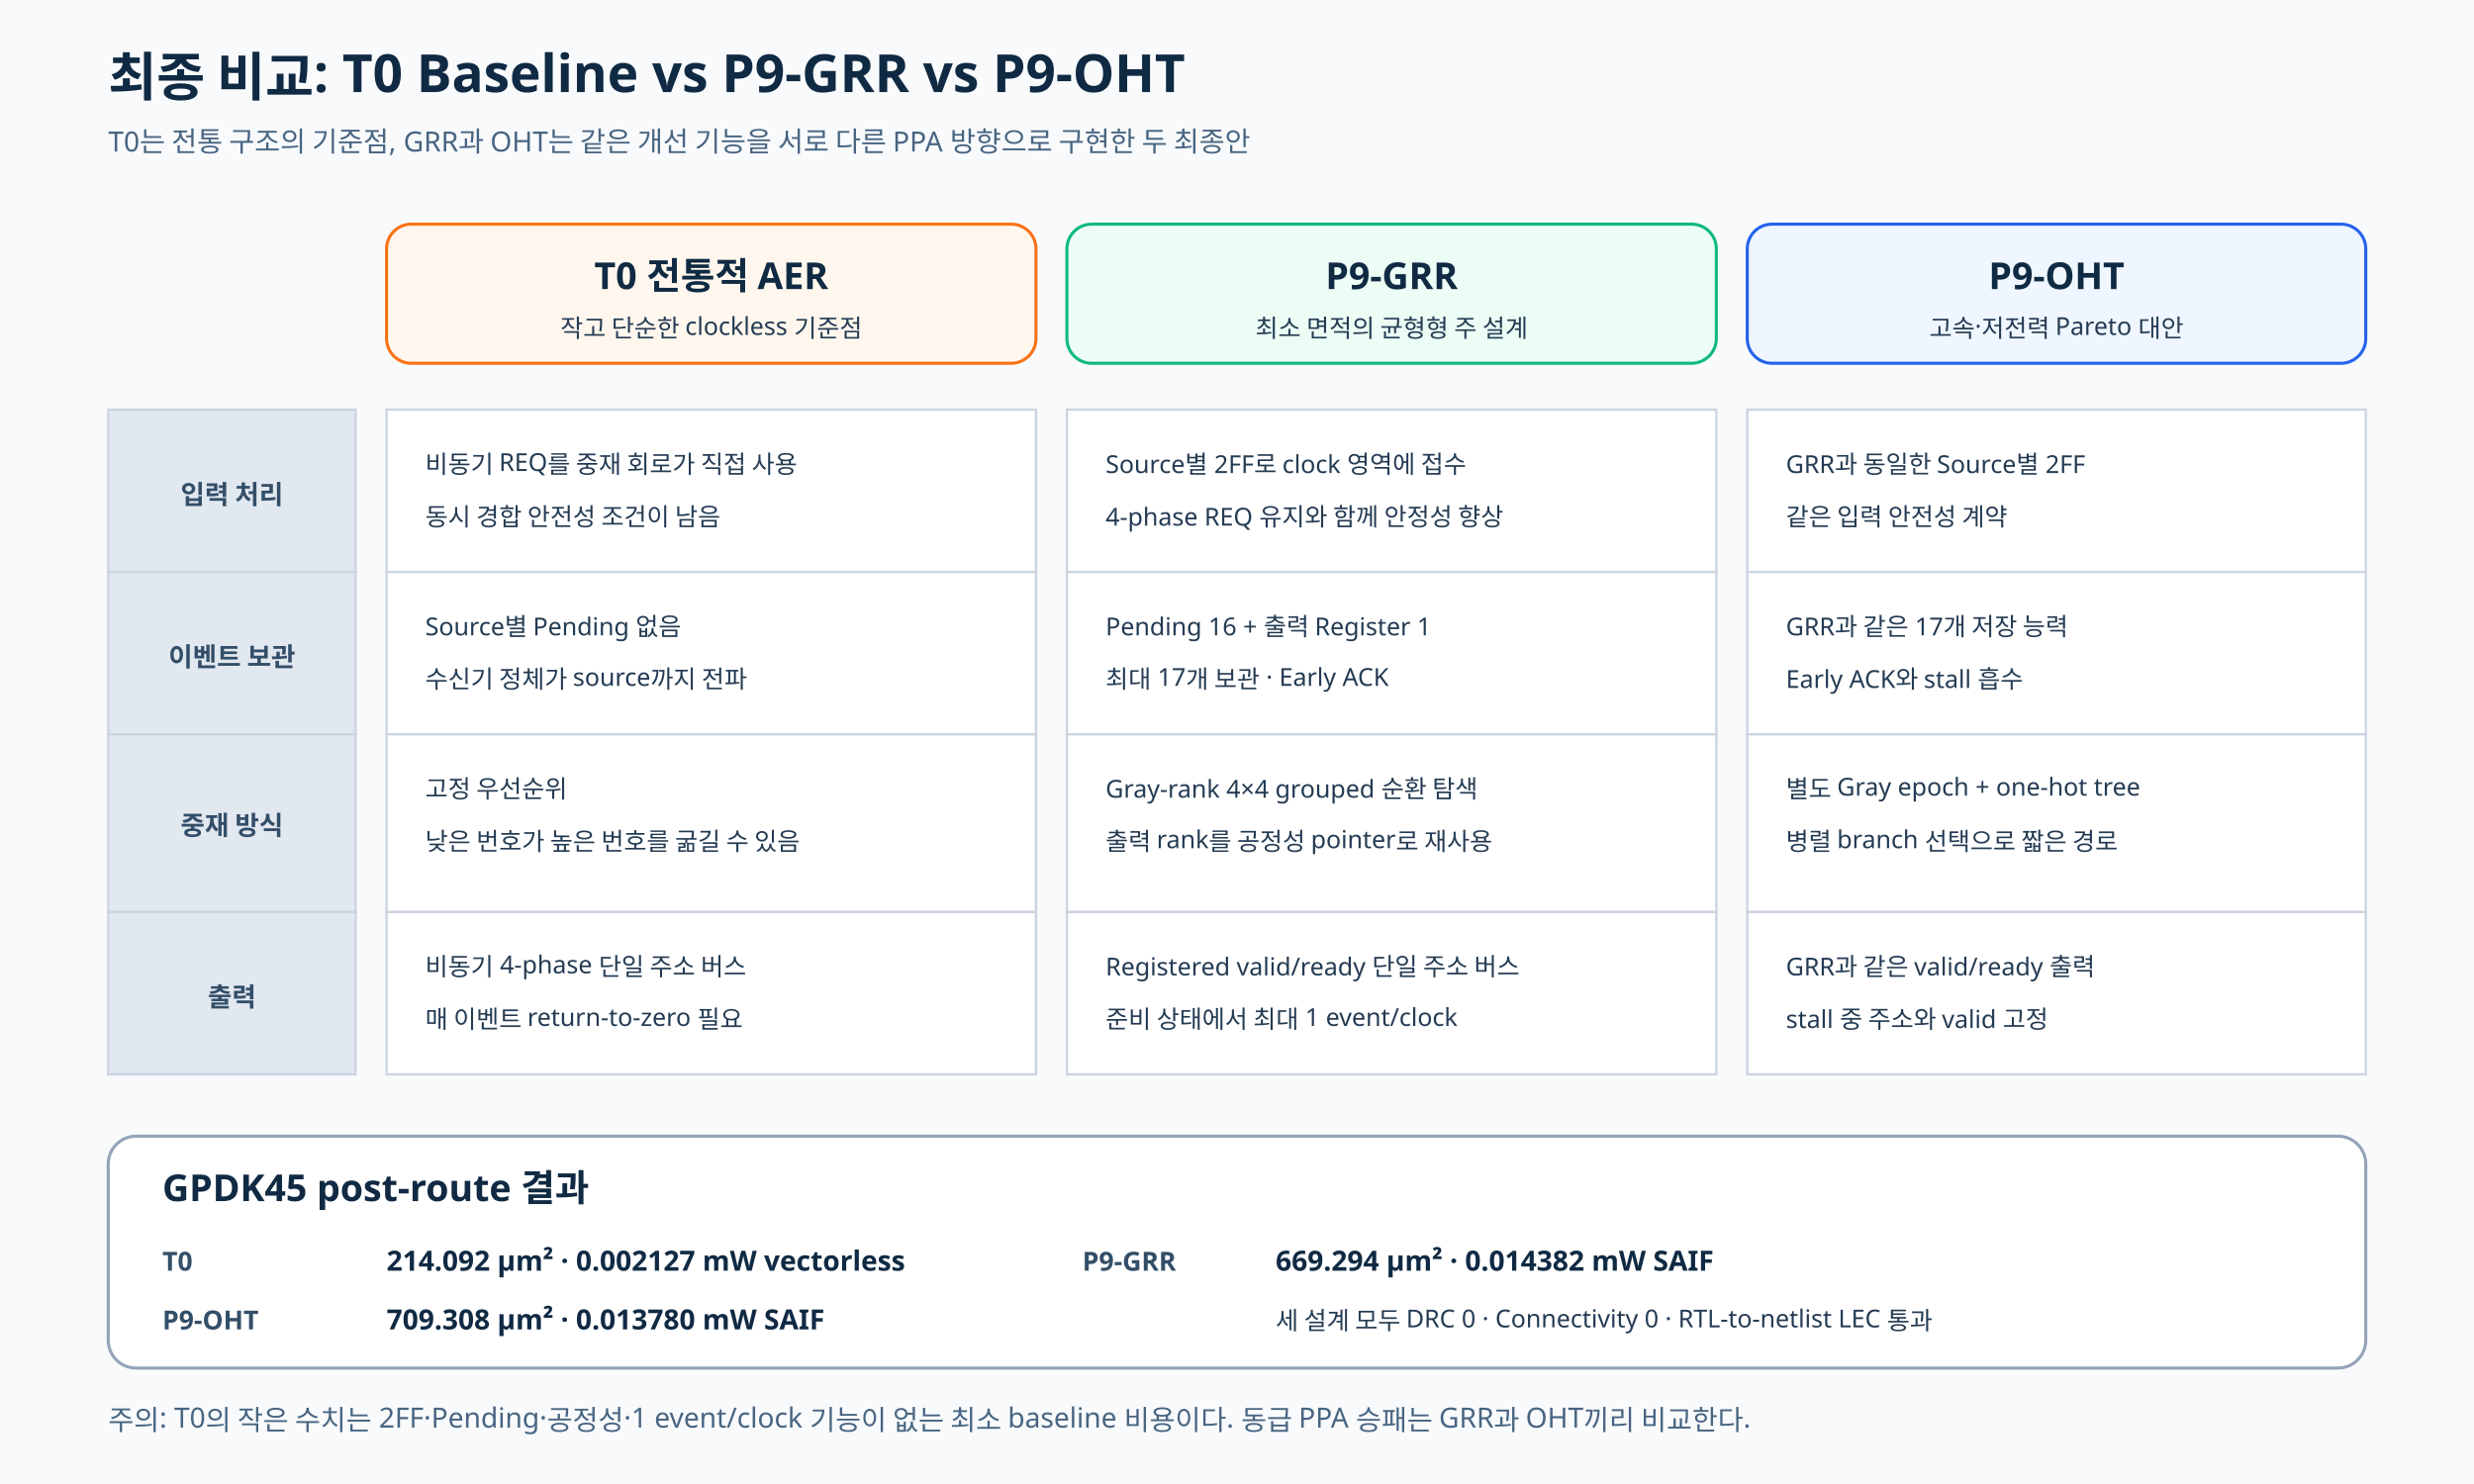
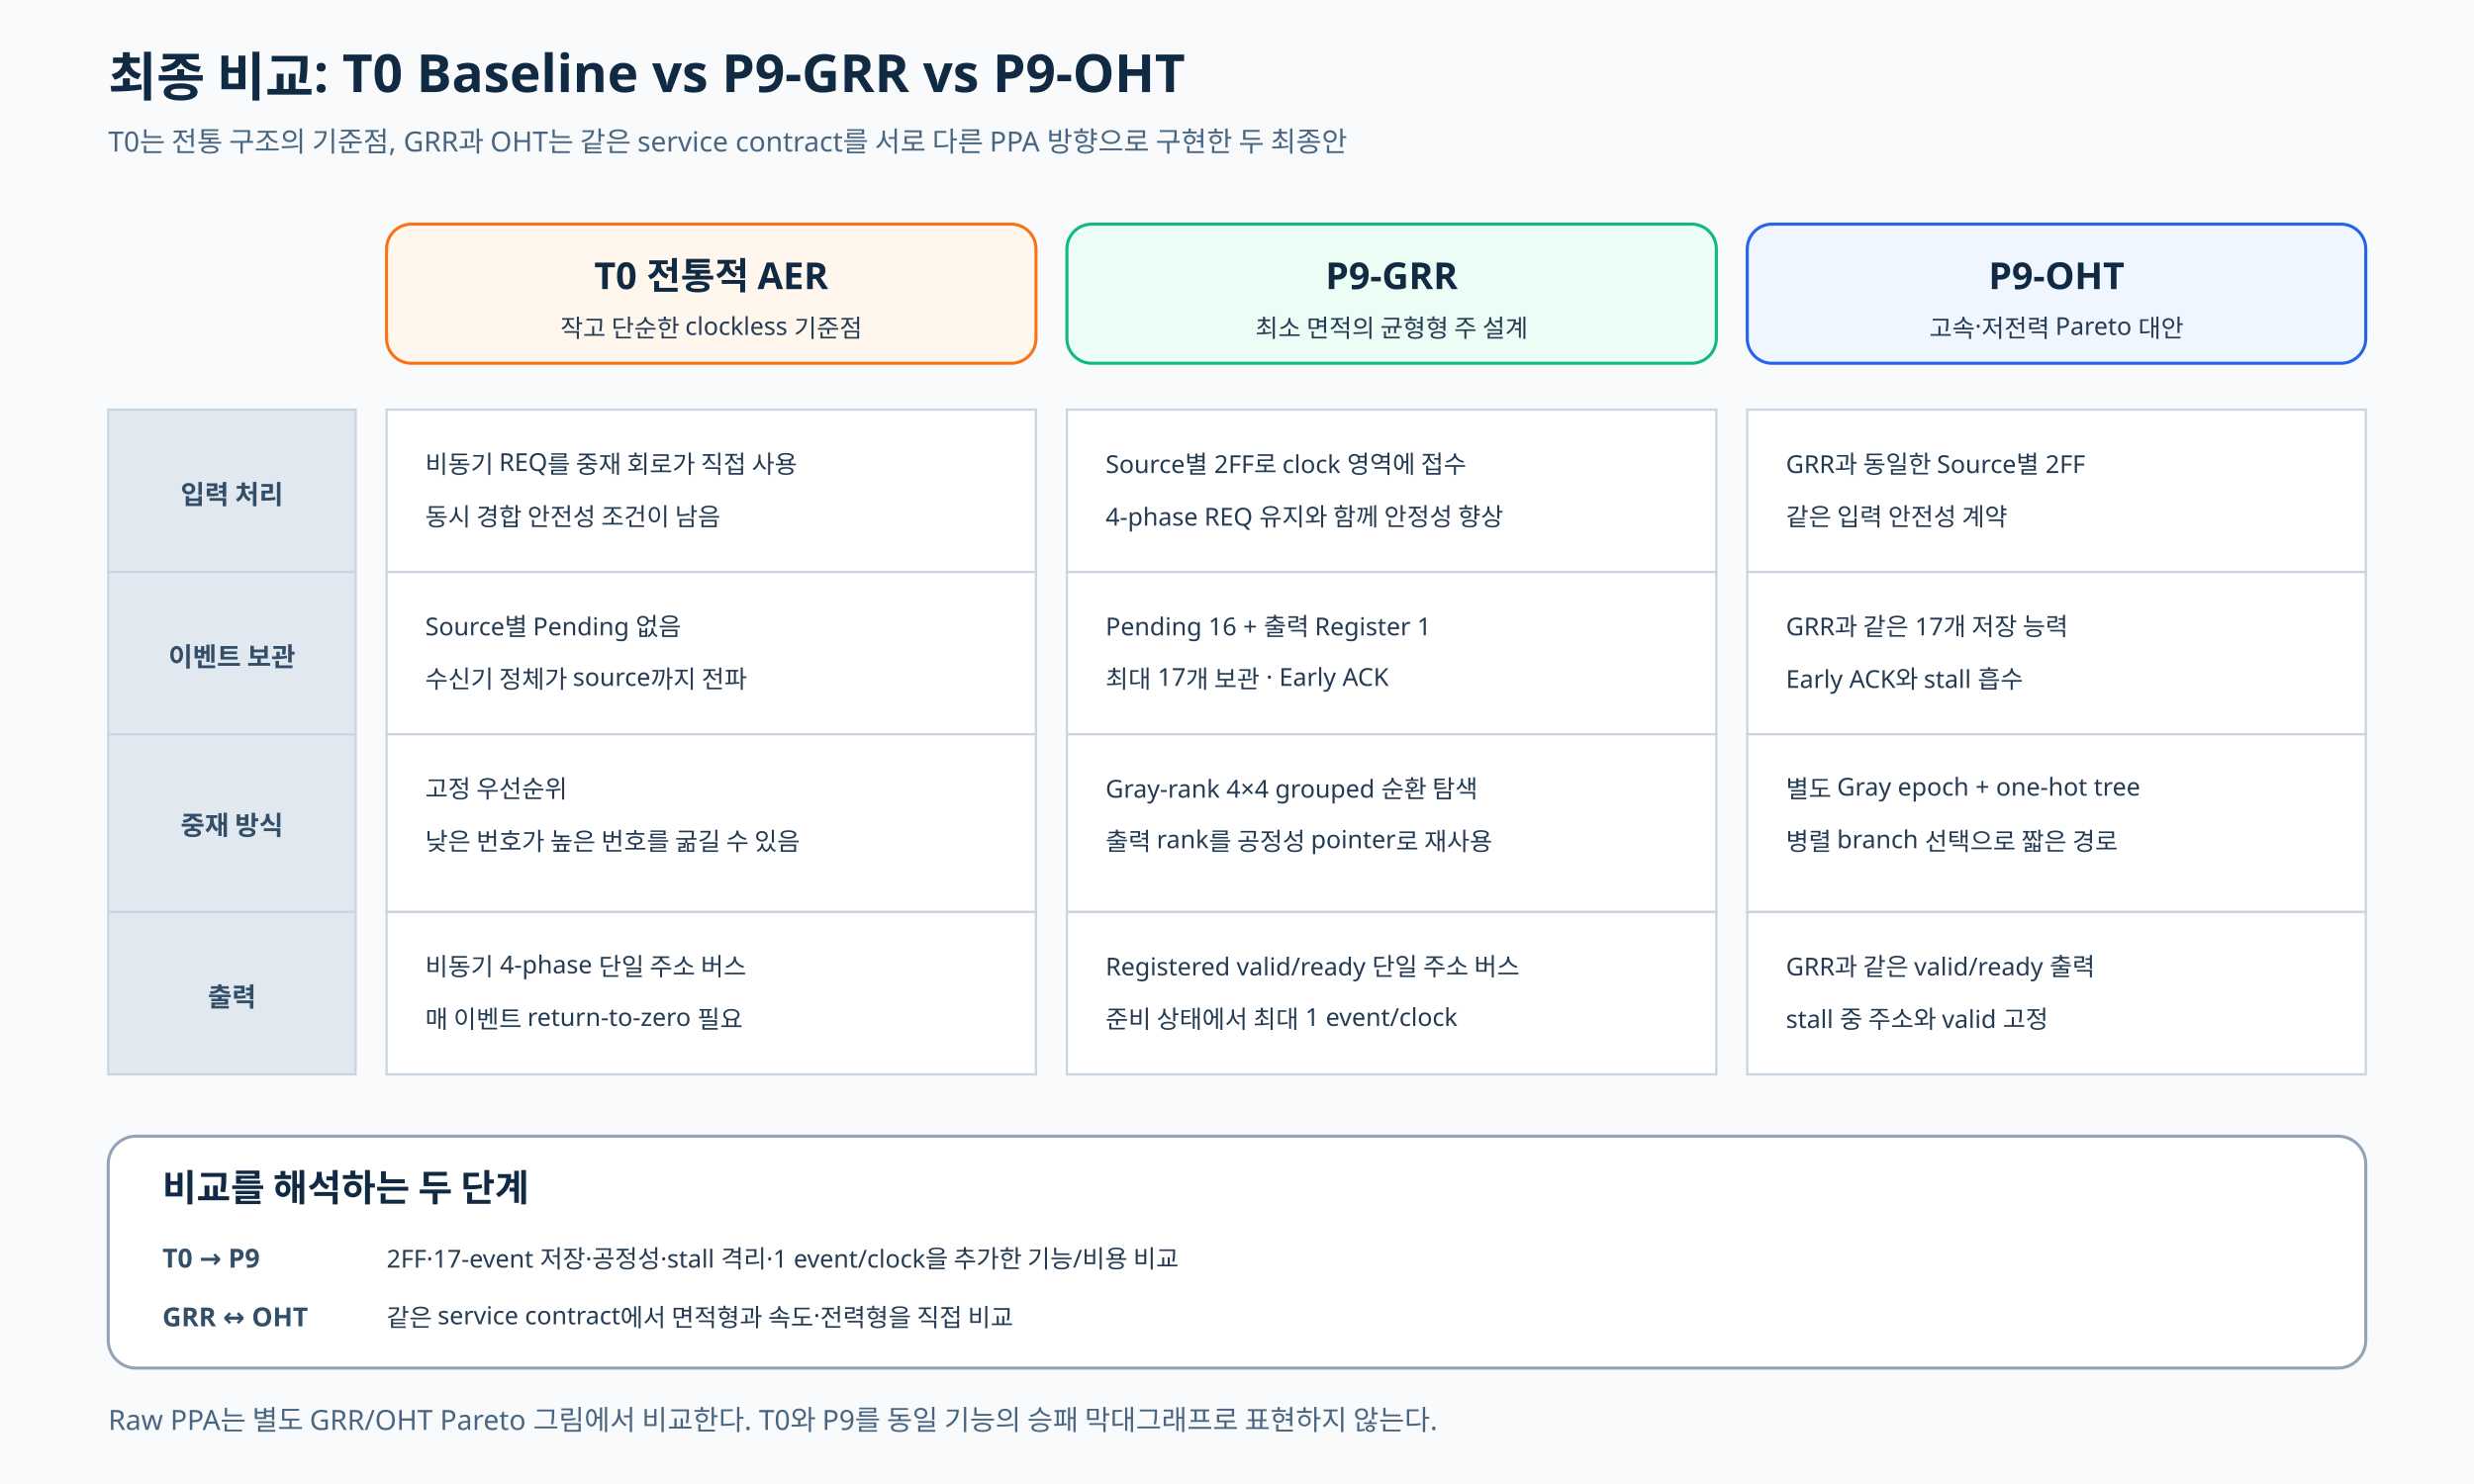
<svg xmlns="http://www.w3.org/2000/svg" width="1600" height="960" viewBox="0 0 1600 960" role="img" aria-labelledby="title desc">
  <defs>
    <style>
      .title{font:700 34px "Malgun Gothic",sans-serif;fill:#102a43}.sub{font:18px "Malgun Gothic",sans-serif;fill:#486581}
      .head{font:700 24px "Malgun Gothic",sans-serif;fill:#102a43}.label{font:700 17px "Malgun Gothic",sans-serif;fill:#334e68}
      .text{font:16px "Malgun Gothic",sans-serif;fill:#243b53}.metric{font:700 18px "Malgun Gothic",sans-serif;fill:#102a43}
      .cell{stroke:#cbd5e1;stroke-width:1.5}.divider{stroke:#cbd5e1;stroke-width:1.5}
    </style>
  </defs>
  <rect width="1600" height="960" fill="#f8fafc" />
  <text x="70" y="62" class="title">최종 비교: T0 Baseline vs P9-GRR vs P9-OHT</text>
-   <text x="70" y="98" class="sub">T0는 전통 구조의 기준점, GRR과 OHT는 같은 개선 기능을 서로 다른 PPA 방향으로 구현한 두 최종안</text>
+   <text x="70" y="98" class="sub">T0는 전통 구조의 기준점, GRR과 OHT는 같은 service contract를 서로 다른 PPA 방향으로 구현한 두 최종안</text>
  <rect x="250" y="145" width="420" height="90" rx="16" fill="#fff7ed" stroke="#f97316" stroke-width="2" />
  <rect x="690" y="145" width="420" height="90" rx="16" fill="#ecfdf5" stroke="#10b981" stroke-width="2" />
  <rect x="1130" y="145" width="400" height="90" rx="16" fill="#eff6ff" stroke="#2563eb" stroke-width="2" />
  <text x="460" y="187" text-anchor="middle" class="head">T0 전통적 AER</text>
  <text x="460" y="218" text-anchor="middle" class="text">작고 단순한 clockless 기준점</text>
  <text x="900" y="187" text-anchor="middle" class="head">P9-GRR</text>
  <text x="900" y="218" text-anchor="middle" class="text">최소 면적의 균형형 주 설계</text>
  <text x="1330" y="187" text-anchor="middle" class="head">P9-OHT</text>
  <text x="1330" y="218" text-anchor="middle" class="text">고속·저전력 Pareto 대안</text>
  <g>
    <rect x="70" y="265" width="160" height="105" class="cell" fill="#e2e8f0" />
    <text x="150" y="326" text-anchor="middle" class="label">입력 처리</text>
    <rect x="250" y="265" width="420" height="105" class="cell" fill="#ffffff" />
    <text x="275" y="306" class="text">비동기 REQ를 중재 회로가 직접 사용</text>
    <text x="275" y="340" class="text">동시 경합 안전성 조건이 남음</text>
    <rect x="690" y="265" width="420" height="105" class="cell" fill="#ffffff" />
    <text x="715" y="306" class="text">Source별 2FF로 clock 영역에 접수</text>
    <text x="715" y="340" class="text">4-phase REQ 유지와 함께 안정성 향상</text>
    <rect x="1130" y="265" width="400" height="105" class="cell" fill="#ffffff" />
    <text x="1155" y="306" class="text">GRR과 동일한 Source별 2FF</text>
    <text x="1155" y="340" class="text">같은 입력 안전성 계약</text>
  </g>
  <g>
    <rect x="70" y="370" width="160" height="105" class="cell" fill="#e2e8f0" />
    <text x="150" y="431" text-anchor="middle" class="label">이벤트 보관</text>
    <rect x="250" y="370" width="420" height="105" class="cell" fill="#ffffff" />
    <text x="275" y="411" class="text">Source별 Pending 없음</text>
    <text x="275" y="445" class="text">수신기 정체가 source까지 전파</text>
    <rect x="690" y="370" width="420" height="105" class="cell" fill="#ffffff" />
    <text x="715" y="411" class="text">Pending 16 + 출력 Register 1</text>
    <text x="715" y="445" class="text">최대 17개 보관 · Early ACK</text>
    <rect x="1130" y="370" width="400" height="105" class="cell" fill="#ffffff" />
    <text x="1155" y="411" class="text">GRR과 같은 17개 저장 능력</text>
    <text x="1155" y="445" class="text">Early ACK와 stall 흡수</text>
  </g>
  <g>
    <rect x="70" y="475" width="160" height="115" class="cell" fill="#e2e8f0" />
    <text x="150" y="540" text-anchor="middle" class="label">중재 방식</text>
    <rect x="250" y="475" width="420" height="115" class="cell" fill="#ffffff" />
    <text x="275" y="516" class="text">고정 우선순위</text>
    <text x="275" y="550" class="text">낮은 번호가 높은 번호를 굶길 수 있음</text>
    <rect x="690" y="475" width="420" height="115" class="cell" fill="#ffffff" />
    <text x="715" y="516" class="text">Gray-rank 4×4 grouped 순환 탐색</text>
    <text x="715" y="550" class="text">출력 rank를 공정성 pointer로 재사용</text>
    <rect x="1130" y="475" width="400" height="115" class="cell" fill="#ffffff" />
    <text x="1155" y="516" class="text">별도 Gray epoch + one-hot tree</text>
    <text x="1155" y="550" class="text">병렬 branch 선택으로 짧은 경로</text>
  </g>
  <g>
    <rect x="70" y="590" width="160" height="105" class="cell" fill="#e2e8f0" />
    <text x="150" y="651" text-anchor="middle" class="label">출력</text>
    <rect x="250" y="590" width="420" height="105" class="cell" fill="#ffffff" />
    <text x="275" y="631" class="text">비동기 4-phase 단일 주소 버스</text>
    <text x="275" y="665" class="text">매 이벤트 return-to-zero 필요</text>
    <rect x="690" y="590" width="420" height="105" class="cell" fill="#ffffff" />
    <text x="715" y="631" class="text">Registered valid/ready 단일 주소 버스</text>
    <text x="715" y="665" class="text">준비 상태에서 최대 1 event/clock</text>
    <rect x="1130" y="590" width="400" height="105" class="cell" fill="#ffffff" />
    <text x="1155" y="631" class="text">GRR과 같은 valid/ready 출력</text>
    <text x="1155" y="665" class="text">stall 중 주소와 valid 고정</text>
  </g>
  <rect x="70" y="735" width="1460" height="150" rx="18" fill="#ffffff" stroke="#94a3b8" stroke-width="2" />
-   <text x="105" y="777" class="head">GPDK45 post-route 결과</text>
-   <text x="105" y="822" class="label">T0</text>
-   <text x="250" y="822" class="metric">214.092 µm² · 0.002127 mW vectorless</text>
-   <text x="700" y="822" class="label">P9-GRR</text>
-   <text x="825" y="822" class="metric">669.294 µm² · 0.014382 mW SAIF</text>
-   <text x="105" y="860" class="label">P9-OHT</text>
-   <text x="250" y="860" class="metric">709.308 µm² · 0.013780 mW SAIF</text>
-   <text x="825" y="860" class="text">세 설계 모두 DRC 0 · Connectivity 0 · RTL-to-netlist LEC 통과</text>
-   <text x="70" y="925" class="sub">주의: T0의 작은 수치는 2FF·Pending·공정성·1 event/clock 기능이 없는 최소 baseline 비용이다. 동급 PPA 승패는 GRR과 OHT끼리 비교한다.</text>
+   <text x="105" y="777" class="head">비교를 해석하는 두 단계</text>
+   <text x="105" y="820" class="label">T0 → P9</text>
+   <text x="250" y="820" class="text">2FF·17-event 저장·공정성·stall 격리·1 event/clock을 추가한 기능/비용 비교</text>
+   <text x="105" y="858" class="label">GRR ↔ OHT</text>
+   <text x="250" y="858" class="text">같은 service contract에서 면적형과 속도·전력형을 직접 비교</text>
+   <text x="70" y="925" class="sub">Raw PPA는 별도 GRR/OHT Pareto 그림에서 비교한다. T0와 P9를 동일 기능의 승패 막대그래프로 표현하지 않는다.</text>
</svg>
